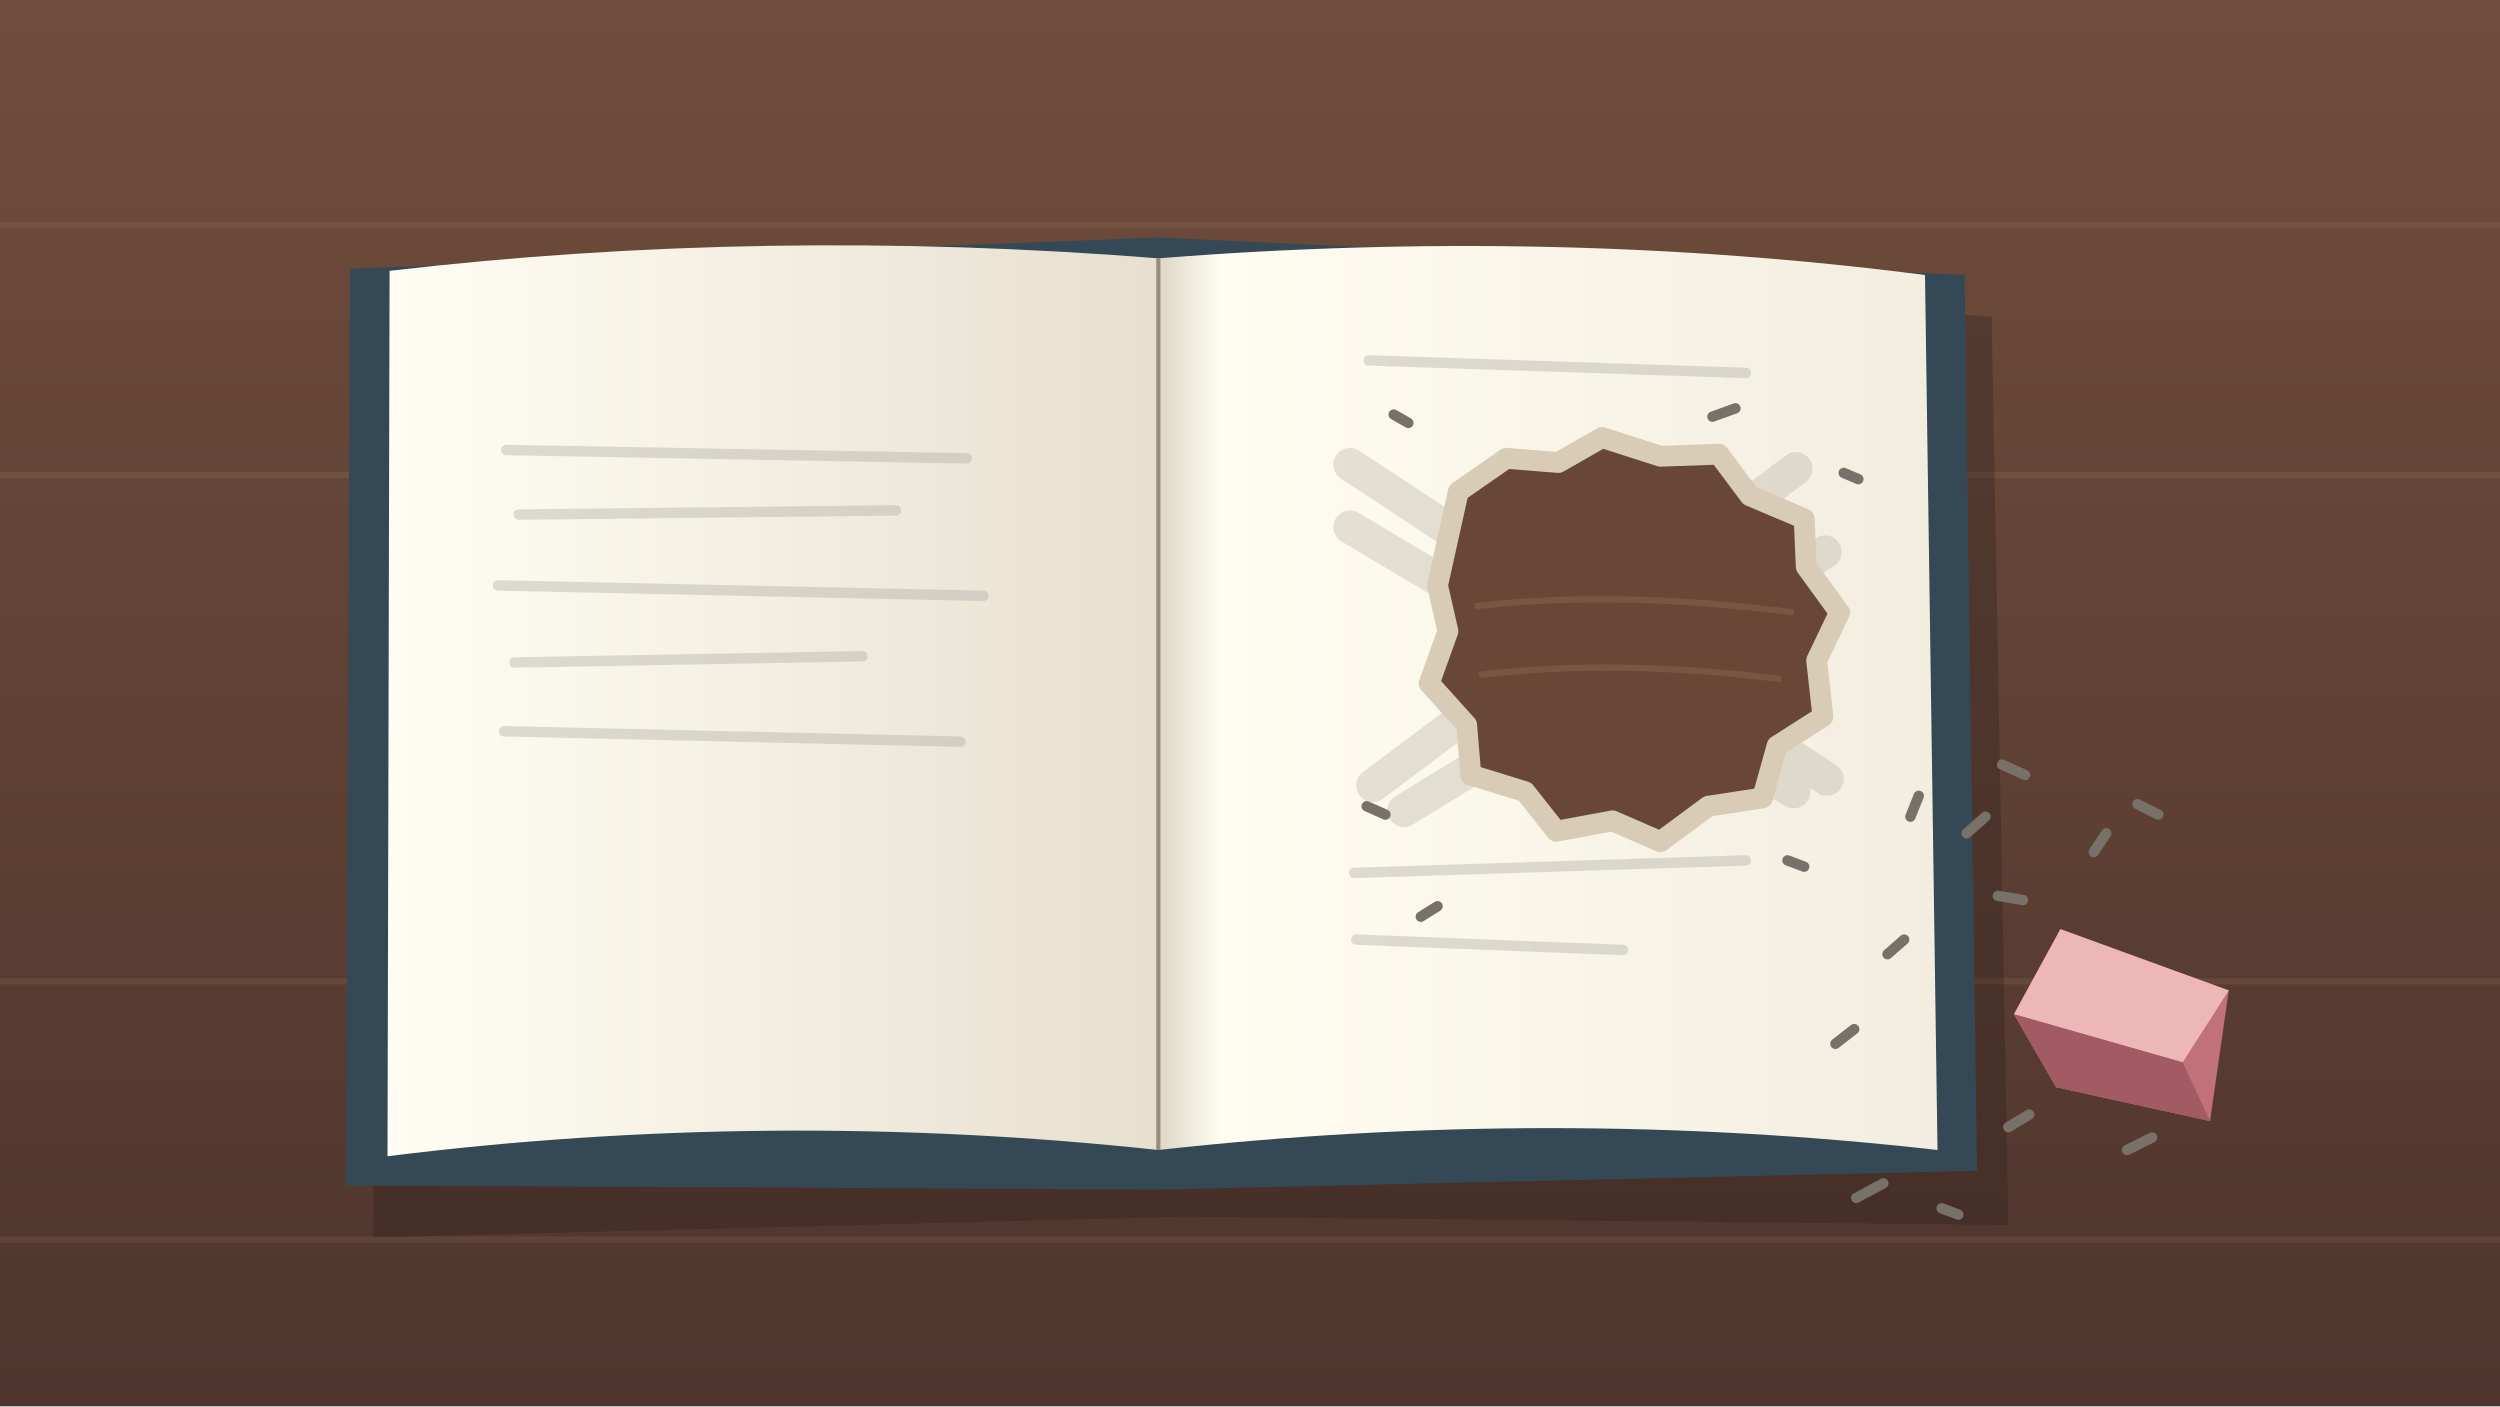
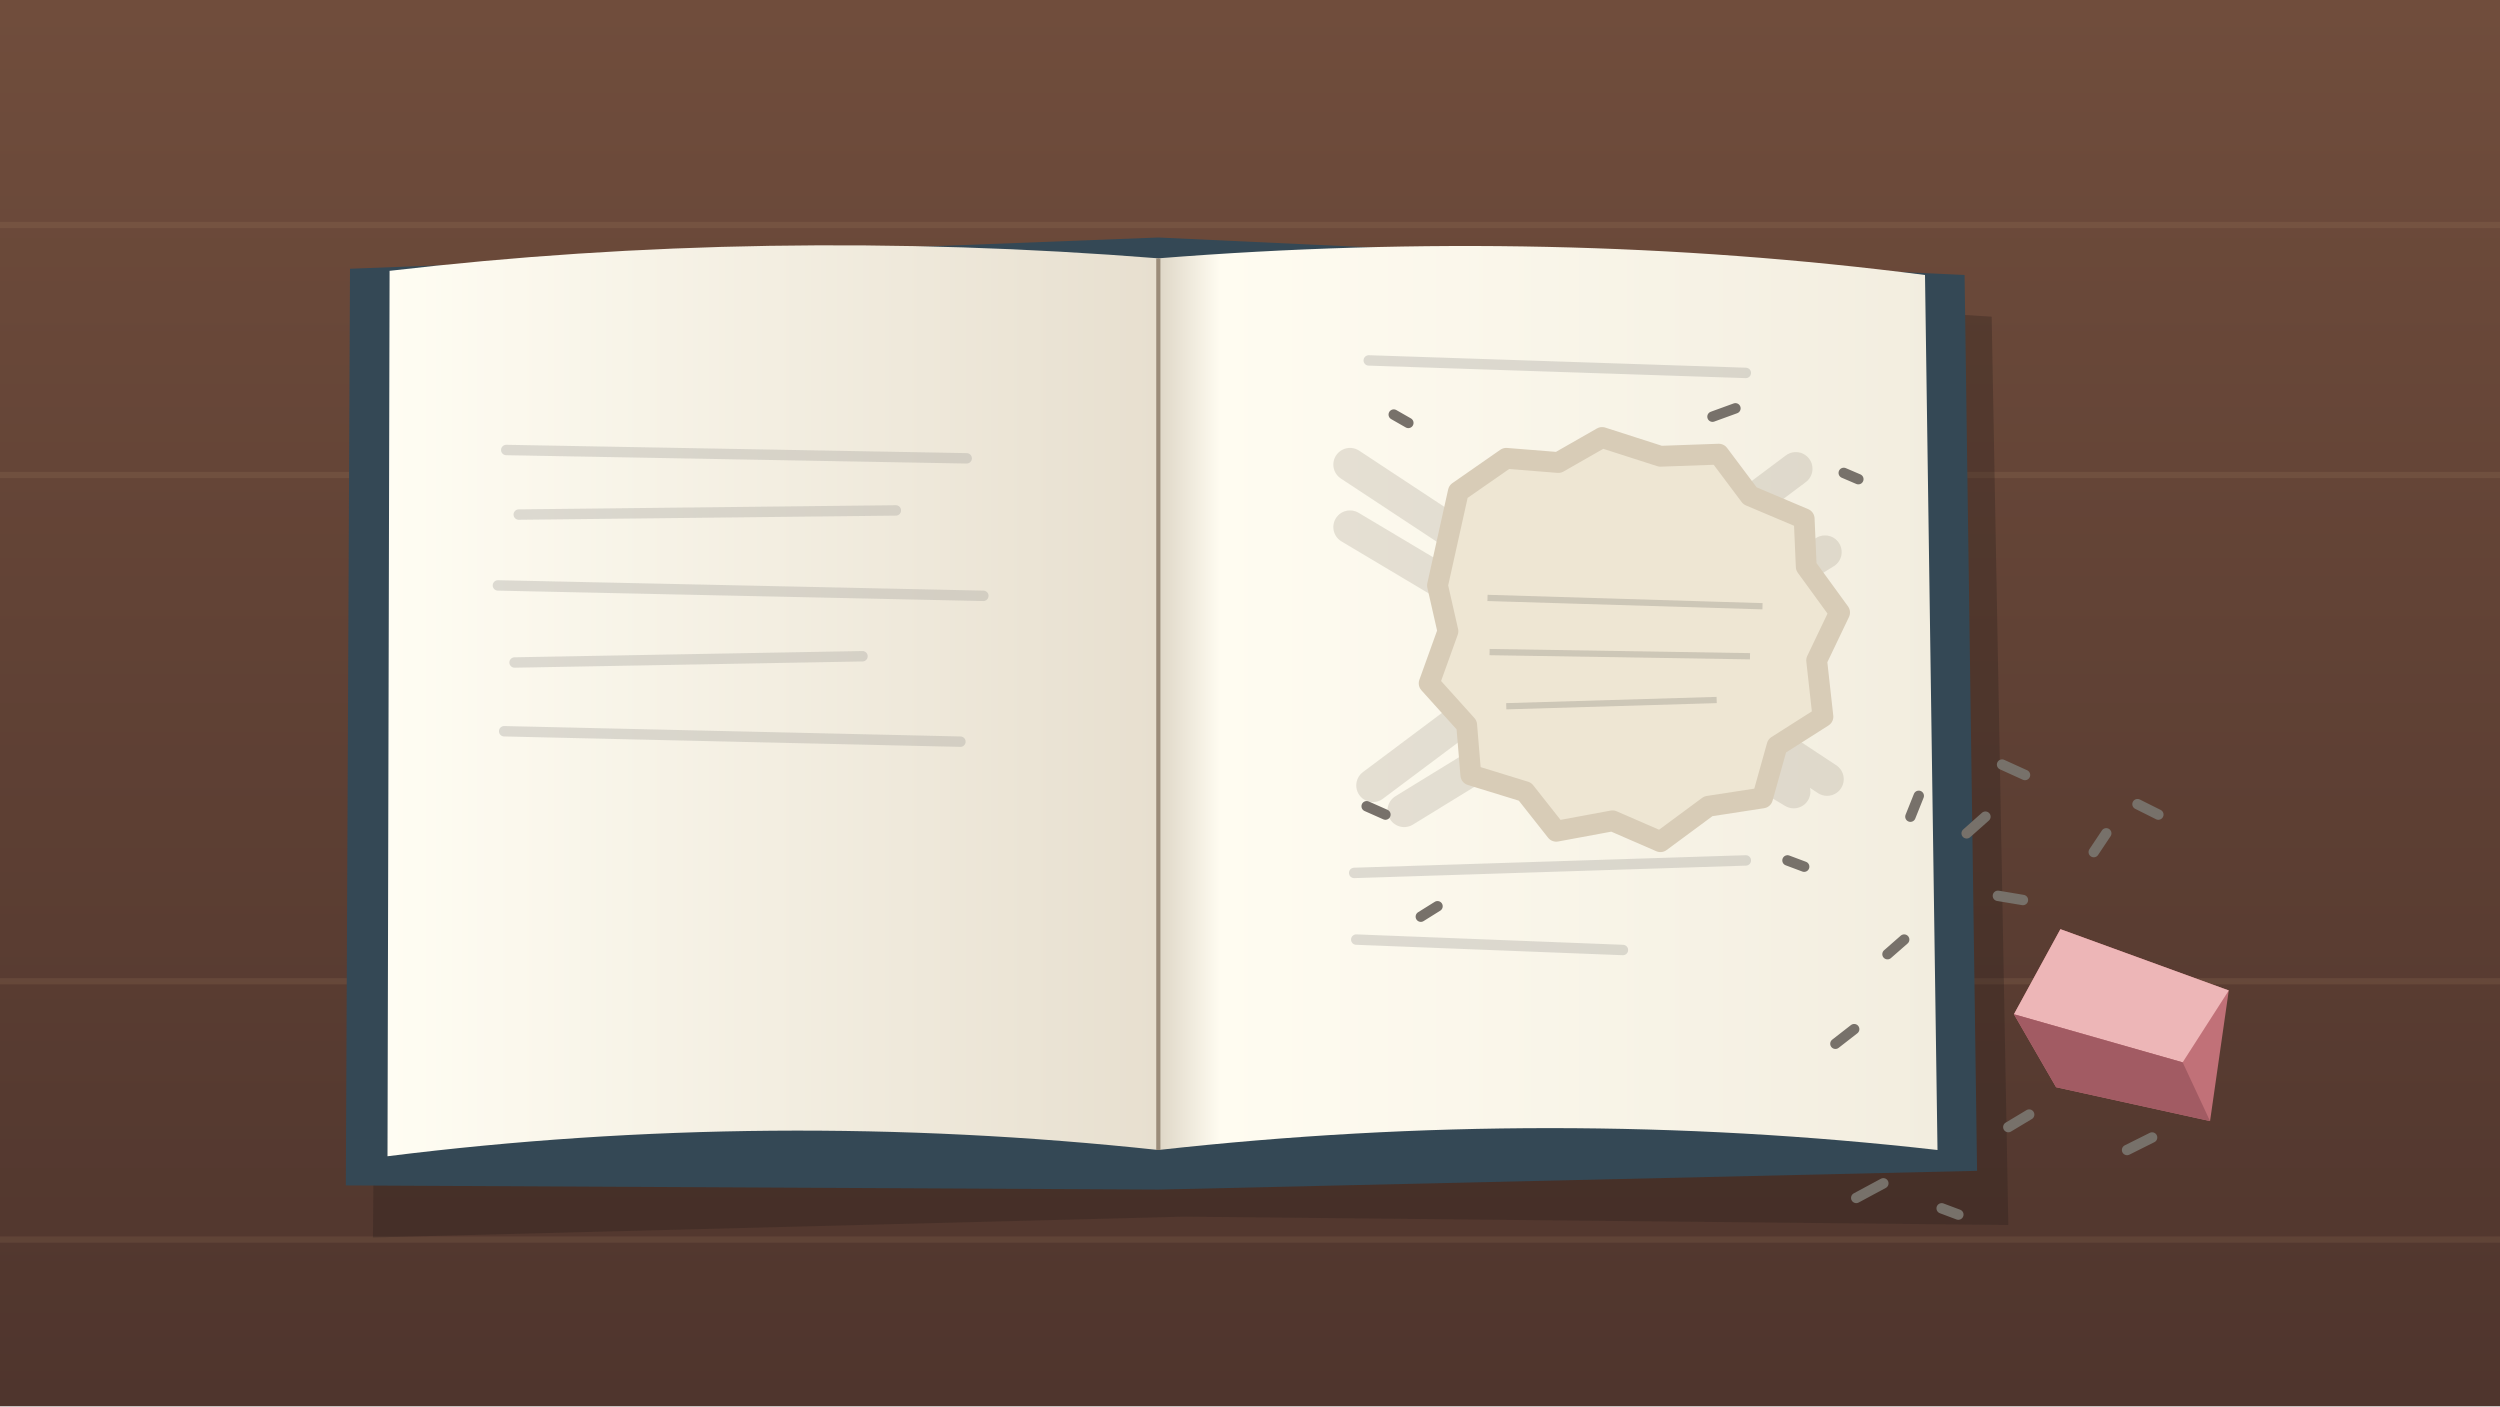
<svg xmlns="http://www.w3.org/2000/svg" viewBox="0 0 1200 675" width="1200" height="675" role="img" aria-label="消しすぎて大きな穴が開いたノートと消しゴム、机に散らばる消しかすを描いた創作イラスト" data-visual-topic="document" data-article-sha256="605ceb59eb496cf65bf4927489aaa8a9fc2dc157e82c14a7a29ca2bc720f58bc">
  <defs>
    <linearGradient id="desk" x2="0" y2="1">
      <stop stop-color="#704d3c" />
      <stop offset="1" stop-color="#4f352d" />
    </linearGradient>
    <linearGradient id="left-page">
      <stop stop-color="#fffdf3" />
      <stop offset="1" stop-color="#e7dfcf" />
    </linearGradient>
    <linearGradient id="right-page">
      <stop stop-color="#ded6c6" />
      <stop offset=".08" stop-color="#fffcf1" />
      <stop offset="1" stop-color="#f2eddf" />
    </linearGradient>
    <mask id="page-hole">
      <rect width="1200" height="675" fill="white" />
      <path d="M700 236l23-16 25 2 21-12 28 9 28-1 15 20 26 11 1 23 16 22-11 23 3 27-22 14-7 25-26 4-23 17-23-10-27 5-15-19-26-8-2-24-18-20 9-25-5-22z" fill="black" />
    </mask>
  </defs>
  <rect width="1200" height="675" fill="url(#desk)" />
  <g fill="none" stroke="#c49e79" stroke-width="3" opacity=".12">
    <path d="M0 108h1200M0 228h1200M0 471h1200M0 595h1200" />
    <path d="M680 302q100-17 231 5M686 326q80-12 220 2" />
  </g>
  <path d="M171 132l387-20 386 24 8 436-396-4-389 10z" fill="#251b18" opacity=".3" transform="translate(12 16)" />
  <path d="M168 129l388-15 387 18 6 430-393 9-390-2z" fill="#344855" />
  <path d="M187 130q180-21 369-6v428q-186-20-370 3z" fill="url(#left-page)" />
  <path d="M556 124q189-15 368 8l6 420q-185-21-374 0z" fill="url(#right-page)" mask="url(#page-hole)" />
  <path d="M556 124v428" stroke="#9b8c79" stroke-width="2" />
  <g stroke="#a2a09b" stroke-width="5" stroke-linecap="round" opacity=".35" fill="none">
    <path d="M243 216l221 4M249 247l181-2M239 281l233 5M247 318l167-3M242 351l219 5" />
    <path d="M657 173l181 6M650 419l188-6M651 451l128 5" />
  </g>
  <g stroke="#b7b0a1" stroke-width="16" stroke-linecap="round" opacity=".35" fill="none" mask="url(#page-hole)">
    <path d="M648 223l229 151M648 253l213 127M659 377l203-152M674 389l202-124" />
  </g>
-   <path d="M700 236l23-16 25 2 21-12 28 9 28-1 15 20 26 11 1 23 16 22-11 23 3 27-22 14-7 25-26 4-23 17-23-10-27 5-15-19-26-8-2-24-18-20 9-25-5-22z" fill="#684737" />
-   <path d="M708 291q68-8 153 3M710 324q66-8 145 2" stroke="#b78e6c" stroke-width="3" opacity=".22" fill="none" />
+   <path d="M700 236l23-16 25 2 21-12 28 9 28-1 15 20 26 11 1 23 16 22-11 23 3 27-22 14-7 25-26 4-23 17-23-10-27 5-15-19-26-8-2-24-18-20 9-25-5-22z" fill="#eee6d3" />
+   <path d="M714 287l132 4M715 313l125 2M723 339l101-3" stroke="#99938a" stroke-width="3" opacity=".38" fill="none" />
  <path d="M700 236l23-16 25 2 21-12 28 9 28-1 15 20 26 11 1 23 16 22-11 23 3 27-22 14-7 25-26 4-23 17-23-10-27 5-15-19-26-8-2-24-18-20 9-25-5-22z" fill="none" stroke="#d8ccb7" stroke-width="10" stroke-linejoin="round" />
  <g transform="translate(989 446) rotate(20)">
    <path d="M0 0h86l13 62-75 10L-7 46z" fill="#c17178" />
    <path d="M0 0h86l-9 40-84 6z" fill="#edb6b7" />
    <path d="M-7 46l84-6 22 22-75 10z" fill="#a25b63" />
  </g>
  <g fill="none" stroke="#77716a" stroke-width="5" stroke-linecap="round">
    <path d="M961 367l11 5M953 392l-9 8M1005 409l6-9M959 430l12 2M974 535l-10 6M1021 552l12-6M1026 386l10 5M932 580l8 3M891 575l13-7M881 501l9-7M656 387l9 4M690 435l-8 5M822 200l11-4M676 203l-7-4M858 413l8 3M914 451l-8 7M917 392l4-10M885 227l7 3" />
  </g>
</svg>
